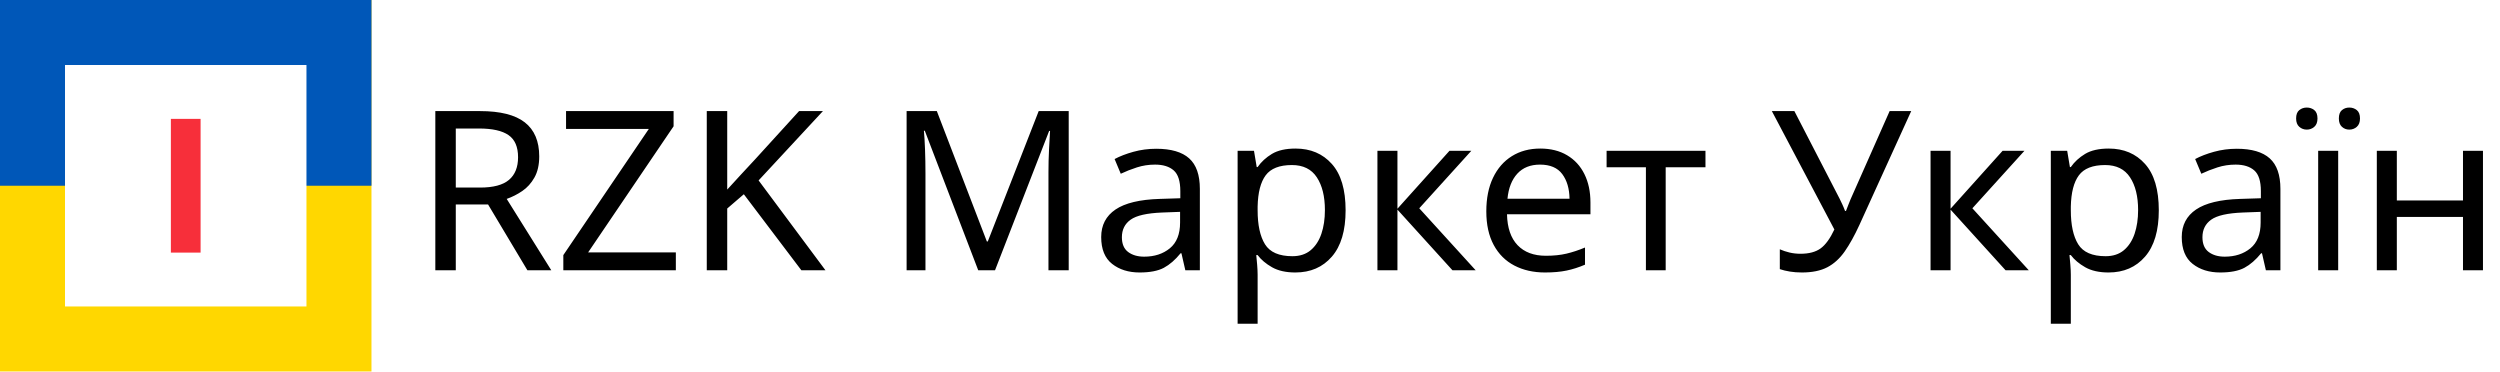
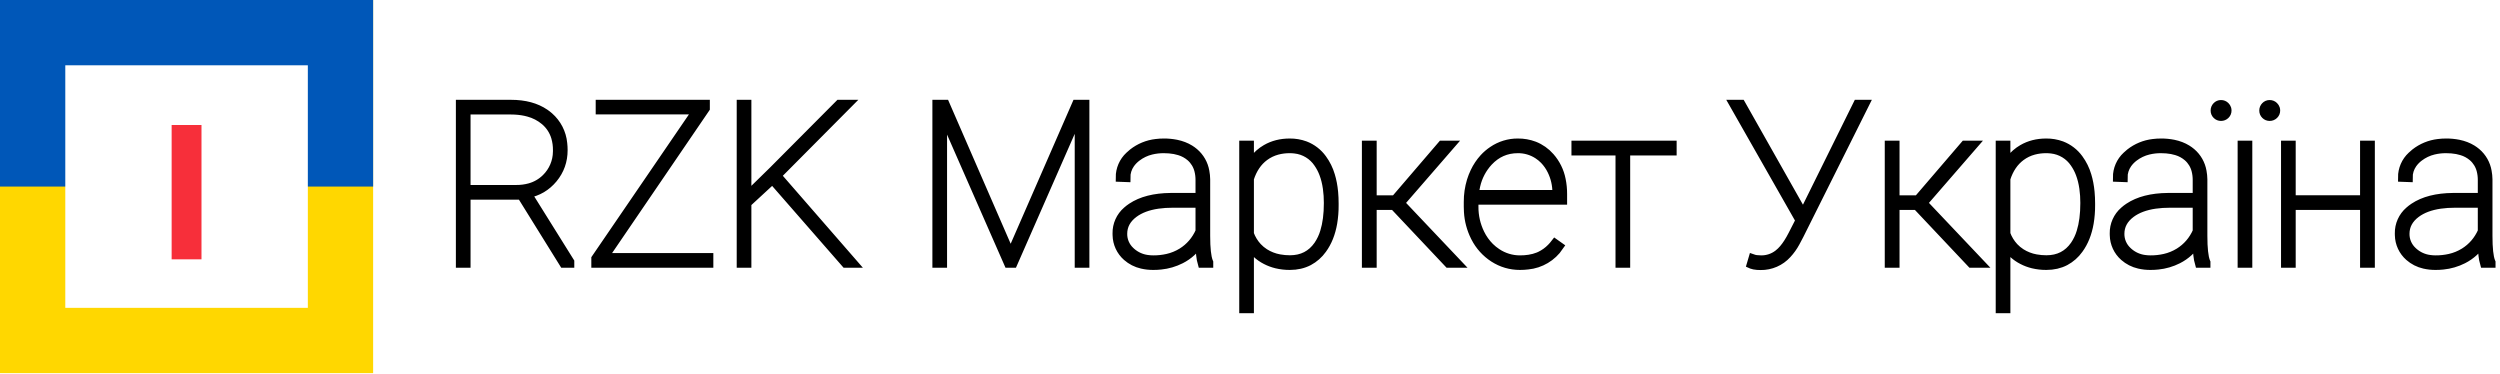
- <svg xmlns="http://www.w3.org/2000/svg" version="1.1" width="1346" height="200" viewBox="0 0 1346 200" xml:space="preserve">
+ <svg xmlns="http://www.w3.org/2000/svg" version="1.1" width="268" height="40" viewBox="0 0 1340 200" xml:space="preserve">
  <defs>
</defs>
  <g transform="matrix(-1 0 0 -1 100 100)" id="zk8GHJazUiABPRPuHnFoT">
    <path style="stroke: rgb(148,201,171); stroke-width: 0; stroke-dasharray: none; stroke-linecap: butt; stroke-dashoffset: 0; stroke-linejoin: miter; stroke-miterlimit: 4; fill: rgb(255,215,0); fill-rule: nonzero; opacity: 1;" vector-effect="non-scaling-stroke" transform=" translate(-100, -100)" d="M 0 0 L 200 0 L 200 200 L 0 200 z" stroke-linecap="round" />
  </g>
  <g transform="matrix(-1 0 0 -1 100 50)" id="CWCfyfoE2JIBjJTpAembM">
    <path style="stroke: rgb(217,178,150); stroke-width: 0; stroke-dasharray: none; stroke-linecap: butt; stroke-dashoffset: 0; stroke-linejoin: miter; stroke-miterlimit: 4; fill: rgb(0,87,184); fill-rule: nonzero; opacity: 1;" vector-effect="non-scaling-stroke" transform=" translate(-100, -50)" d="M 0 0 L 200 0 L 200 100 L 0 100 z" stroke-linecap="round" />
  </g>
  <g transform="matrix(-1 0 0 -1 100 100)" id="kB5h7nKnwxCX8SmufwDWY">
    <path style="stroke: rgb(236,249,161); stroke-width: 0; stroke-dasharray: none; stroke-linecap: butt; stroke-dashoffset: 0; stroke-linejoin: miter; stroke-miterlimit: 4; fill: rgb(255,255,255); fill-rule: nonzero; opacity: 1;" vector-effect="non-scaling-stroke" transform=" translate(-65, -65)" d="M 0 0 L 130 0 L 130 130 L 0 130 z" stroke-linecap="round" />
  </g>
-   <g transform="matrix(-1 0 0 -1 100 100)" id="G7pb5m-v_wdVhaaaMYpLD">
+   <g transform="matrix(-1 0 0 -1 100 103)" id="G7pb5m-v_wdVhaaaMYpLD">
    <path style="stroke: rgb(58,204,31); stroke-width: 0; stroke-dasharray: none; stroke-linecap: butt; stroke-dashoffset: 0; stroke-linejoin: miter; stroke-miterlimit: 4; fill: rgb(247,47,58); fill-rule: nonzero; opacity: 1;" vector-effect="non-scaling-stroke" transform=" translate(-8, -36)" d="M 0 0 L 16 0 L 16 72 L 0 72 z" stroke-linecap="round" />
  </g>
-   <g transform="matrix(1.02 0 0 1 783.56 94.52)" style="" id="56q0v7XfyAgTW7JgdI6K6">
-     <text xml:space="preserve" font-family="Ubuntu" font-size="120" font-style="normal" font-weight="300" line-height="1" style="stroke: none; stroke-width: 1; stroke-dasharray: none; stroke-linecap: butt; stroke-dashoffset: 0; stroke-linejoin: miter; stroke-miterlimit: 4; fill: rgb(0,0,0); fill-rule: nonzero; opacity: 1; white-space: pre;">
-       <tspan x="-550.05" y="50.98">RZK Маркет Україна</tspan>
-     </text>
+   <g transform="matrix(1 0 0 1 790.98 110.69)" id="RYxVMxPzphTJTtQC7AP3B">
+     <path style="stroke: rgb(0,0,0); stroke-width: 0.94; stroke-dasharray: none; stroke-linecap: round; stroke-dashoffset: 0; stroke-linejoin: miter; stroke-miterlimit: 4; fill: rgb(0,0,0); fill-rule: evenodd; opacity: 1;" vector-effect="non-scaling-stroke" transform=" translate(-544.28, -54.84)" d="M 255.41 0.001 L 259.922 0.001 L 295.02 80.685 L 330.234 0.001 L 334.863 0.001 L 334.863 85.314 L 331.699 85.314 L 331.699 4.689 L 296.309 85.314 L 293.789 85.314 L 258.574 5.099 L 258.574 85.314 L 255.41 85.314 L 255.41 0.001 Z M 206.543 85.314 L 167.344 40.431 L 153.691 53.028 L 153.691 85.314 L 150.527 85.314 L 150.527 0.001 L 153.691 0.001 L 153.691 49.337 L 167.754 35.567 L 203.145 0.001 L 207.715 0.001 L 169.688 38.263 L 210.645 85.314 L 206.543 85.314 Z M 131.426 2.228 L 76.934 82.149 L 133.301 82.149 L 133.301 85.314 L 72.598 85.314 L 72.598 82.735 L 127.031 3.106 L 74.941 3.106 L 74.941 0.001 L 131.426 0.001 L 131.426 2.228 Z M 686.543 0.001 L 719.824 58.888 L 748.945 0.001 L 752.813 0.001 L 717.773 70.138 L 715.664 74.122 C 714.445 76.386 712.942 78.485 711.192 80.369 C 707.574 84.361 702.418 86.609 697.031 86.544 C 696.416 86.546 695.801 86.523 695.188 86.477 Q 693.383 86.335 692.204 85.891 C 692.113 85.857 692.023 85.821 691.934 85.782 L 692.813 82.794 Q 694.419 83.368 697.205 83.38 C 697.245 83.38 697.284 83.38 697.324 83.38 C 700.622 83.414 703.834 82.33 706.436 80.304 C 707.474 79.493 708.424 78.576 709.271 77.567 Q 711.752 74.661 714.077 70.088 C 714.079 70.085 714.08 70.082 714.082 70.079 L 718.066 62.286 L 682.617 0.001 L 686.543 0.001 Z M 55.43 85.314 L 32.754 48.81 L 3.164 48.81 L 3.164 85.314 L 0 85.314 L 0 0.001 L 27.188 0.001 Q 38.216 0.001 45.371 4.892 C 46.15 5.424 46.896 6.002 47.607 6.622 C 51.825 10.29 54.47 15.442 54.991 21.008 C 55.129 22.204 55.197 23.406 55.195 24.61 Q 55.195 33.341 49.775 39.874 Q 44.355 46.407 35.977 47.989 L 58.77 84.493 L 58.77 85.314 L 55.43 85.314 Z M 1023.867 21.915 L 1023.867 85.314 L 1020.645 85.314 L 1020.645 54.317 L 981.445 54.317 L 981.445 85.314 L 978.281 85.314 L 978.281 21.915 L 981.445 21.915 L 981.445 51.153 L 1020.645 51.153 L 1020.645 21.915 L 1023.867 21.915 Z M 529.688 85.314 L 500.449 54.317 L 488.848 54.317 L 488.848 85.314 L 485.625 85.314 L 485.625 21.915 L 488.848 21.915 L 488.848 51.212 L 501.035 51.212 L 526.172 21.915 L 530.742 21.915 L 503.789 52.97 L 534.434 85.314 L 529.688 85.314 Z M 809.941 85.314 L 780.703 54.317 L 769.102 54.317 L 769.102 85.314 L 765.879 85.314 L 765.879 21.915 L 769.102 21.915 L 769.102 51.212 L 781.289 51.212 L 806.426 21.915 L 810.996 21.915 L 784.043 52.97 L 814.688 85.314 L 809.941 85.314 Z M 401.25 85.314 L 397.617 85.314 Q 396.559 81.661 396.456 75.141 C 396.449 74.665 396.445 74.188 396.445 73.712 C 393.972 77.75 390.421 81.017 386.191 83.146 C 382.845 84.844 379.213 85.905 375.48 86.277 C 374.153 86.418 372.819 86.487 371.484 86.485 C 369.428 86.501 367.378 86.276 365.375 85.814 C 362.393 85.142 359.628 83.731 357.334 81.71 C 354.018 78.798 352.08 74.626 351.994 70.214 C 351.98 69.896 351.973 69.577 351.973 69.259 C 351.887 64.632 353.868 60.207 357.377 57.19 C 358.156 56.496 358.984 55.859 359.854 55.284 Q 367.734 50.04 380.801 49.923 L 396.445 49.923 L 396.445 40.665 C 396.461 38.925 396.253 37.191 395.826 35.504 C 395.132 32.712 393.6 30.199 391.436 28.302 C 389.696 26.807 387.66 25.696 385.461 25.041 Q 383 24.27 380.026 24.024 C 379.056 23.945 378.083 23.906 377.109 23.907 C 374.837 23.89 372.571 24.152 370.362 24.685 C 367.56 25.361 364.929 26.612 362.637 28.36 C 361.304 29.361 360.131 30.56 359.159 31.915 C 357.618 34.095 356.805 36.706 356.836 39.376 L 353.672 39.259 C 353.652 34.883 355.464 30.698 358.669 27.719 C 359.241 27.159 359.841 26.63 360.469 26.134 C 364.073 23.3 368.394 21.522 372.949 21.001 C 374.329 20.826 375.718 20.74 377.109 20.743 C 379.354 20.728 381.595 20.94 383.798 21.377 Q 387.885 22.217 391.057 24.171 C 391.879 24.677 392.662 25.245 393.398 25.87 C 396.459 28.48 398.506 32.082 399.181 36.047 C 399.445 37.455 399.588 38.882 399.609 40.314 L 399.609 70.606 Q 399.609 80.554 401.102 84.425 C 401.149 84.546 401.198 84.667 401.25 84.786 L 401.25 85.314 Z M 935.742 85.314 L 932.109 85.314 Q 931.051 81.661 930.948 75.141 C 930.941 74.665 930.937 74.188 930.937 73.712 C 928.464 77.75 924.913 81.017 920.684 83.146 C 917.338 84.844 913.706 85.905 909.972 86.277 C 908.645 86.418 907.311 86.487 905.977 86.485 C 903.921 86.501 901.87 86.276 899.867 85.814 C 896.885 85.142 894.12 83.731 891.826 81.71 C 888.51 78.798 886.572 74.626 886.486 70.214 C 886.472 69.896 886.465 69.577 886.465 69.259 C 886.379 64.632 888.36 60.207 891.869 57.19 C 892.648 56.496 893.476 55.859 894.346 55.284 Q 902.227 50.04 915.293 49.923 L 930.938 49.923 L 930.938 40.665 C 930.953 38.925 930.745 37.191 930.318 35.504 C 929.624 32.712 928.092 30.199 925.928 28.302 C 924.188 26.807 922.152 25.696 919.953 25.041 Q 917.492 24.27 914.518 24.024 C 913.548 23.945 912.575 23.906 911.602 23.907 C 909.329 23.89 907.063 24.151 904.854 24.685 C 902.052 25.361 899.421 26.612 897.129 28.36 C 895.796 29.361 894.623 30.56 893.651 31.915 C 892.11 34.095 891.297 36.706 891.328 39.376 L 888.164 39.259 C 888.144 34.883 889.956 30.698 893.161 27.719 C 893.733 27.159 894.333 26.63 894.961 26.134 C 898.565 23.3 902.886 21.522 907.441 21.001 C 908.821 20.826 910.211 20.74 911.602 20.743 C 913.847 20.728 916.088 20.94 918.29 21.377 Q 922.378 22.217 925.549 24.171 C 926.372 24.677 927.155 25.245 927.891 25.87 C 930.952 28.48 932.998 32.082 933.673 36.047 C 933.937 37.455 934.081 38.882 934.102 40.314 L 934.102 70.606 Q 934.102 80.554 935.594 84.425 C 935.641 84.546 935.69 84.667 935.742 84.786 L 935.742 85.314 Z M 1088.555 85.314 L 1084.922 85.314 Q 1083.863 81.661 1083.761 75.141 C 1083.754 74.665 1083.75 74.188 1083.75 73.712 C 1081.277 77.75 1077.726 81.017 1073.496 83.146 C 1070.15 84.844 1066.518 85.905 1062.784 86.277 C 1061.457 86.418 1060.123 86.487 1058.789 86.485 C 1056.733 86.501 1054.682 86.276 1052.679 85.814 C 1049.697 85.142 1046.932 83.731 1044.639 81.71 C 1041.323 78.798 1039.385 74.626 1039.299 70.214 C 1039.285 69.896 1039.277 69.577 1039.277 69.259 C 1039.191 64.632 1041.172 60.207 1044.682 57.19 C 1045.461 56.496 1046.288 55.859 1047.158 55.284 Q 1055.039 50.04 1068.105 49.923 L 1083.75 49.923 L 1083.75 40.665 C 1083.766 38.925 1083.558 37.191 1083.131 35.504 C 1082.436 32.712 1080.904 30.199 1078.74 28.302 C 1077 26.807 1074.964 25.696 1072.765 25.041 Q 1070.305 24.27 1067.331 24.024 C 1066.361 23.945 1065.388 23.906 1064.414 23.907 C 1062.141 23.89 1059.875 24.151 1057.666 24.685 C 1054.864 25.361 1052.233 26.612 1049.941 28.36 C 1048.608 29.361 1047.435 30.56 1046.464 31.915 C 1044.923 34.095 1044.11 36.706 1044.141 39.376 L 1040.977 39.259 C 1040.957 34.883 1042.768 30.699 1045.973 27.719 C 1046.545 27.159 1047.145 26.63 1047.773 26.134 C 1051.377 23.3 1055.698 21.522 1060.253 21.001 C 1061.633 20.826 1063.023 20.74 1064.414 20.743 C 1066.659 20.728 1068.9 20.94 1071.102 21.377 Q 1075.19 22.217 1078.362 24.171 C 1079.184 24.677 1079.967 25.245 1080.703 25.87 C 1083.764 28.48 1085.81 32.082 1086.485 36.047 C 1086.749 37.455 1086.893 38.882 1086.914 40.314 L 1086.914 70.606 Q 1086.914 80.554 1088.406 84.425 C 1088.453 84.546 1088.503 84.667 1088.555 84.786 L 1088.555 85.314 Z M 468.457 53.204 L 468.457 54.2 C 468.475 57.373 468.223 60.542 467.702 63.672 Q 466.262 72.026 462.07 77.755 C 460.176 80.427 457.686 82.621 454.797 84.164 Q 450.348 86.485 444.668 86.485 C 442.24 86.5 439.819 86.222 437.457 85.659 C 435.506 85.187 433.618 84.481 431.836 83.556 C 428.216 81.723 425.175 78.925 423.047 75.47 L 423.047 109.689 L 419.883 109.689 L 419.883 21.915 L 423.047 21.915 L 423.047 33.224 C 424.398 30.691 426.19 28.418 428.338 26.514 C 429.438 25.551 430.629 24.697 431.895 23.966 Q 437.461 20.743 444.551 20.743 C 447.367 20.709 450.167 21.185 452.813 22.15 C 456.525 23.573 459.742 26.047 462.07 29.269 C 464.053 31.975 465.55 35.007 466.492 38.227 Q 467.72 42.245 468.181 47.091 C 468.369 49.123 468.462 51.163 468.457 53.204 Z M 873.926 53.204 L 873.926 54.2 C 873.944 57.373 873.692 60.542 873.171 63.672 Q 871.73 72.026 867.539 77.755 C 865.645 80.427 863.155 82.621 860.266 84.164 Q 855.817 86.485 850.137 86.485 C 847.709 86.5 845.288 86.222 842.926 85.659 C 840.975 85.187 839.087 84.481 837.305 83.556 C 833.685 81.723 830.644 78.925 828.516 75.47 L 828.516 109.689 L 825.352 109.689 L 825.352 21.915 L 828.516 21.915 L 828.516 33.224 C 829.867 30.691 831.658 28.419 833.806 26.514 C 834.906 25.551 836.097 24.697 837.363 23.966 Q 842.93 20.743 850.02 20.743 C 852.836 20.709 855.636 21.185 858.282 22.15 C 861.994 23.573 865.211 26.047 867.539 29.269 C 869.522 31.975 871.019 35.007 871.961 38.227 Q 873.189 42.245 873.649 47.091 C 873.838 49.123 873.93 51.163 873.926 53.204 Z M 540.234 55.021 L 540.234 52.384 C 540.21 48.535 540.767 44.704 541.887 41.022 C 542.39 39.395 543.013 37.807 543.75 36.271 C 545.018 33.578 546.682 31.091 548.686 28.89 C 550.096 27.358 551.685 26 553.418 24.845 C 557.374 22.155 562.052 20.725 566.836 20.743 C 569.846 20.708 572.836 21.235 575.653 22.295 C 578.937 23.583 581.862 25.643 584.18 28.302 C 587.211 31.745 589.274 35.931 590.158 40.433 C 590.679 42.977 590.934 45.568 590.918 48.165 L 590.918 51.505 L 543.398 51.505 L 543.398 54.962 C 543.354 59.925 544.467 64.83 546.65 69.288 C 547.956 71.987 549.706 74.448 551.827 76.568 C 552.985 77.712 554.254 78.738 555.615 79.63 C 559.28 82.087 563.596 83.392 568.008 83.38 C 569.64 83.387 571.269 83.269 572.883 83.027 Q 575.584 82.609 577.844 81.695 C 578.193 81.554 578.537 81.403 578.877 81.241 C 581.083 80.175 583.085 78.729 584.791 76.971 C 585.511 76.237 586.187 75.462 586.816 74.649 L 589.043 76.231 C 585.202 81.912 579.024 85.581 572.198 86.235 C 570.808 86.405 569.408 86.488 568.008 86.485 Q 560.332 86.485 553.916 82.355 C 549.741 79.653 546.354 75.896 544.097 71.464 C 544.019 71.316 543.943 71.167 543.867 71.017 C 541.799 66.873 540.594 62.352 540.323 57.729 C 540.263 56.828 540.234 55.924 540.234 55.021 Z M 649.629 21.915 L 649.629 25.138 L 624.727 25.138 L 624.727 85.314 L 621.563 85.314 L 621.563 25.138 L 597.949 25.138 L 597.949 21.915 L 649.629 21.915 Z M 423.047 39.903 L 423.047 69.552 C 423.997 72.164 425.46 74.56 427.348 76.599 C 428.467 77.789 429.729 78.837 431.104 79.718 C 433.526 81.255 436.224 82.307 439.048 82.815 C 440.921 83.161 442.822 83.331 444.727 83.321 Q 454.453 83.321 459.844 75.587 C 461.328 73.403 462.469 71.004 463.226 68.474 Q 465.234 62.054 465.234 52.97 C 465.247 50.31 465.07 47.653 464.705 45.018 Q 464.086 40.71 462.745 37.196 C 462.004 35.22 461.019 33.344 459.814 31.612 C 456.996 27.395 452.459 24.637 447.418 24.077 C 446.486 23.962 445.548 23.905 444.609 23.907 C 442.339 23.89 440.076 24.175 437.881 24.755 C 435.426 25.412 433.116 26.526 431.074 28.038 Q 425.508 32.169 423.047 39.903 Z M 828.516 39.903 L 828.516 69.552 C 829.466 72.164 830.928 74.56 832.816 76.599 C 833.935 77.789 835.197 78.837 836.572 79.718 C 838.995 81.255 841.693 82.307 844.517 82.815 C 846.39 83.161 848.291 83.33 850.195 83.321 Q 859.922 83.321 865.313 75.587 C 866.797 73.403 867.938 71.004 868.695 68.474 Q 870.703 62.054 870.703 52.97 C 870.716 50.31 870.539 47.653 870.174 45.018 Q 869.555 40.71 868.214 37.196 C 867.473 35.22 866.488 33.344 865.283 31.612 C 862.465 27.395 857.928 24.637 852.887 24.077 C 851.955 23.962 851.017 23.905 850.078 23.907 C 847.808 23.89 845.545 24.175 843.35 24.755 C 840.895 25.412 838.585 26.526 836.543 28.038 Q 830.977 32.169 828.516 39.903 Z M 3.164 3.165 L 3.164 45.646 L 30.059 45.646 C 32.46 45.667 34.854 45.36 37.172 44.734 C 40.491 43.832 43.521 42.087 45.967 39.669 C 49.797 35.927 51.976 30.81 52.018 25.455 C 52.027 25.173 52.031 24.892 52.031 24.61 C 52.054 22.284 51.736 19.967 51.088 17.733 C 50.071 14.29 48.066 11.221 45.322 8.907 C 42.762 6.755 39.756 5.199 36.522 4.349 Q 33.183 3.424 29.221 3.222 C 28.466 3.184 27.709 3.165 26.953 3.165 L 3.164 3.165 Z M 958.184 21.915 L 958.184 85.314 L 955.02 85.314 L 955.02 21.915 L 958.184 21.915 Z M 396.445 68.204 L 396.445 53.146 L 381.797 53.146 C 379.179 53.132 376.563 53.306 373.97 53.665 Q 365.965 54.82 360.996 58.536 Q 355.137 62.931 355.137 69.493 C 355.102 73.008 356.556 76.375 359.138 78.76 C 359.342 78.958 359.552 79.15 359.766 79.337 C 362.146 81.399 365.075 82.721 368.195 83.143 C 369.284 83.304 370.383 83.383 371.484 83.38 C 374.027 83.396 376.563 83.122 379.044 82.562 C 381.788 81.941 384.411 80.872 386.807 79.396 Q 393.223 75.411 396.445 68.204 Z M 930.938 68.204 L 930.938 53.146 L 916.289 53.146 C 913.671 53.132 911.055 53.306 908.462 53.665 Q 900.457 54.82 895.488 58.536 Q 889.629 62.931 889.629 69.493 C 889.594 73.008 891.048 76.375 893.63 78.76 C 893.834 78.958 894.044 79.15 894.258 79.337 C 896.638 81.399 899.567 82.721 902.687 83.143 C 903.776 83.304 904.876 83.383 905.977 83.38 C 908.52 83.396 911.056 83.122 913.537 82.562 C 916.281 81.941 918.904 80.872 921.299 79.396 Q 927.715 75.411 930.938 68.204 Z M 1083.75 68.204 L 1083.75 53.146 L 1069.102 53.146 C 1066.484 53.132 1063.868 53.306 1061.275 53.665 Q 1053.27 54.82 1048.301 58.536 Q 1042.441 62.931 1042.441 69.493 C 1042.406 73.008 1043.86 76.375 1046.442 78.76 C 1046.646 78.958 1046.856 79.15 1047.07 79.337 C 1049.45 81.399 1052.379 82.721 1055.499 83.143 C 1056.588 83.304 1057.688 83.383 1058.789 83.38 C 1061.332 83.396 1063.868 83.122 1066.349 82.562 C 1069.093 81.941 1071.716 80.872 1074.111 79.396 Q 1080.527 75.411 1083.75 68.204 Z M 543.574 48.341 L 587.754 48.341 L 587.754 47.579 Q 587.754 41.134 585.029 35.597 C 584.003 33.472 582.647 31.524 581.009 29.825 C 579.96 28.749 578.793 27.796 577.529 26.983 C 574.343 24.932 570.625 23.862 566.836 23.907 Q 557.578 23.907 551.133 30.792 C 547.769 34.419 545.428 38.875 544.352 43.703 C 543.994 45.231 543.734 46.78 543.574 48.341 Z M 940.547 3.399 Q 940.547 2.052 941.484 1.085 C 942.055 0.476 942.851 0.126 943.686 0.119 C 943.714 0.118 943.742 0.118 943.77 0.118 C 944.627 0.107 945.452 0.445 946.054 1.055 C 946.064 1.065 946.074 1.075 946.084 1.085 C 946.456 1.447 946.734 1.893 946.897 2.386 C 947.001 2.714 947.053 3.055 947.051 3.399 Q 947.051 4.747 946.084 5.685 Q 945.117 6.622 943.77 6.622 Q 942.422 6.622 941.484 5.685 C 940.88 5.096 940.541 4.285 940.547 3.441 C 940.547 3.427 940.547 3.413 940.547 3.399 Z M 966.621 3.399 Q 966.621 2.052 967.559 1.085 C 968.13 0.476 968.925 0.127 969.76 0.119 C 969.788 0.118 969.816 0.118 969.844 0.118 C 970.701 0.107 971.526 0.445 972.128 1.055 C 972.138 1.065 972.148 1.075 972.158 1.085 C 972.53 1.447 972.809 1.893 972.972 2.386 C 973.076 2.714 973.127 3.055 973.125 3.399 Q 973.125 4.747 972.158 5.685 Q 971.191 6.622 969.844 6.622 Q 968.496 6.622 967.559 5.685 C 966.954 5.096 966.616 4.285 966.621 3.441 C 966.621 3.427 966.621 3.413 966.621 3.399 Z" stroke-linecap="round" />
  </g>
</svg>
